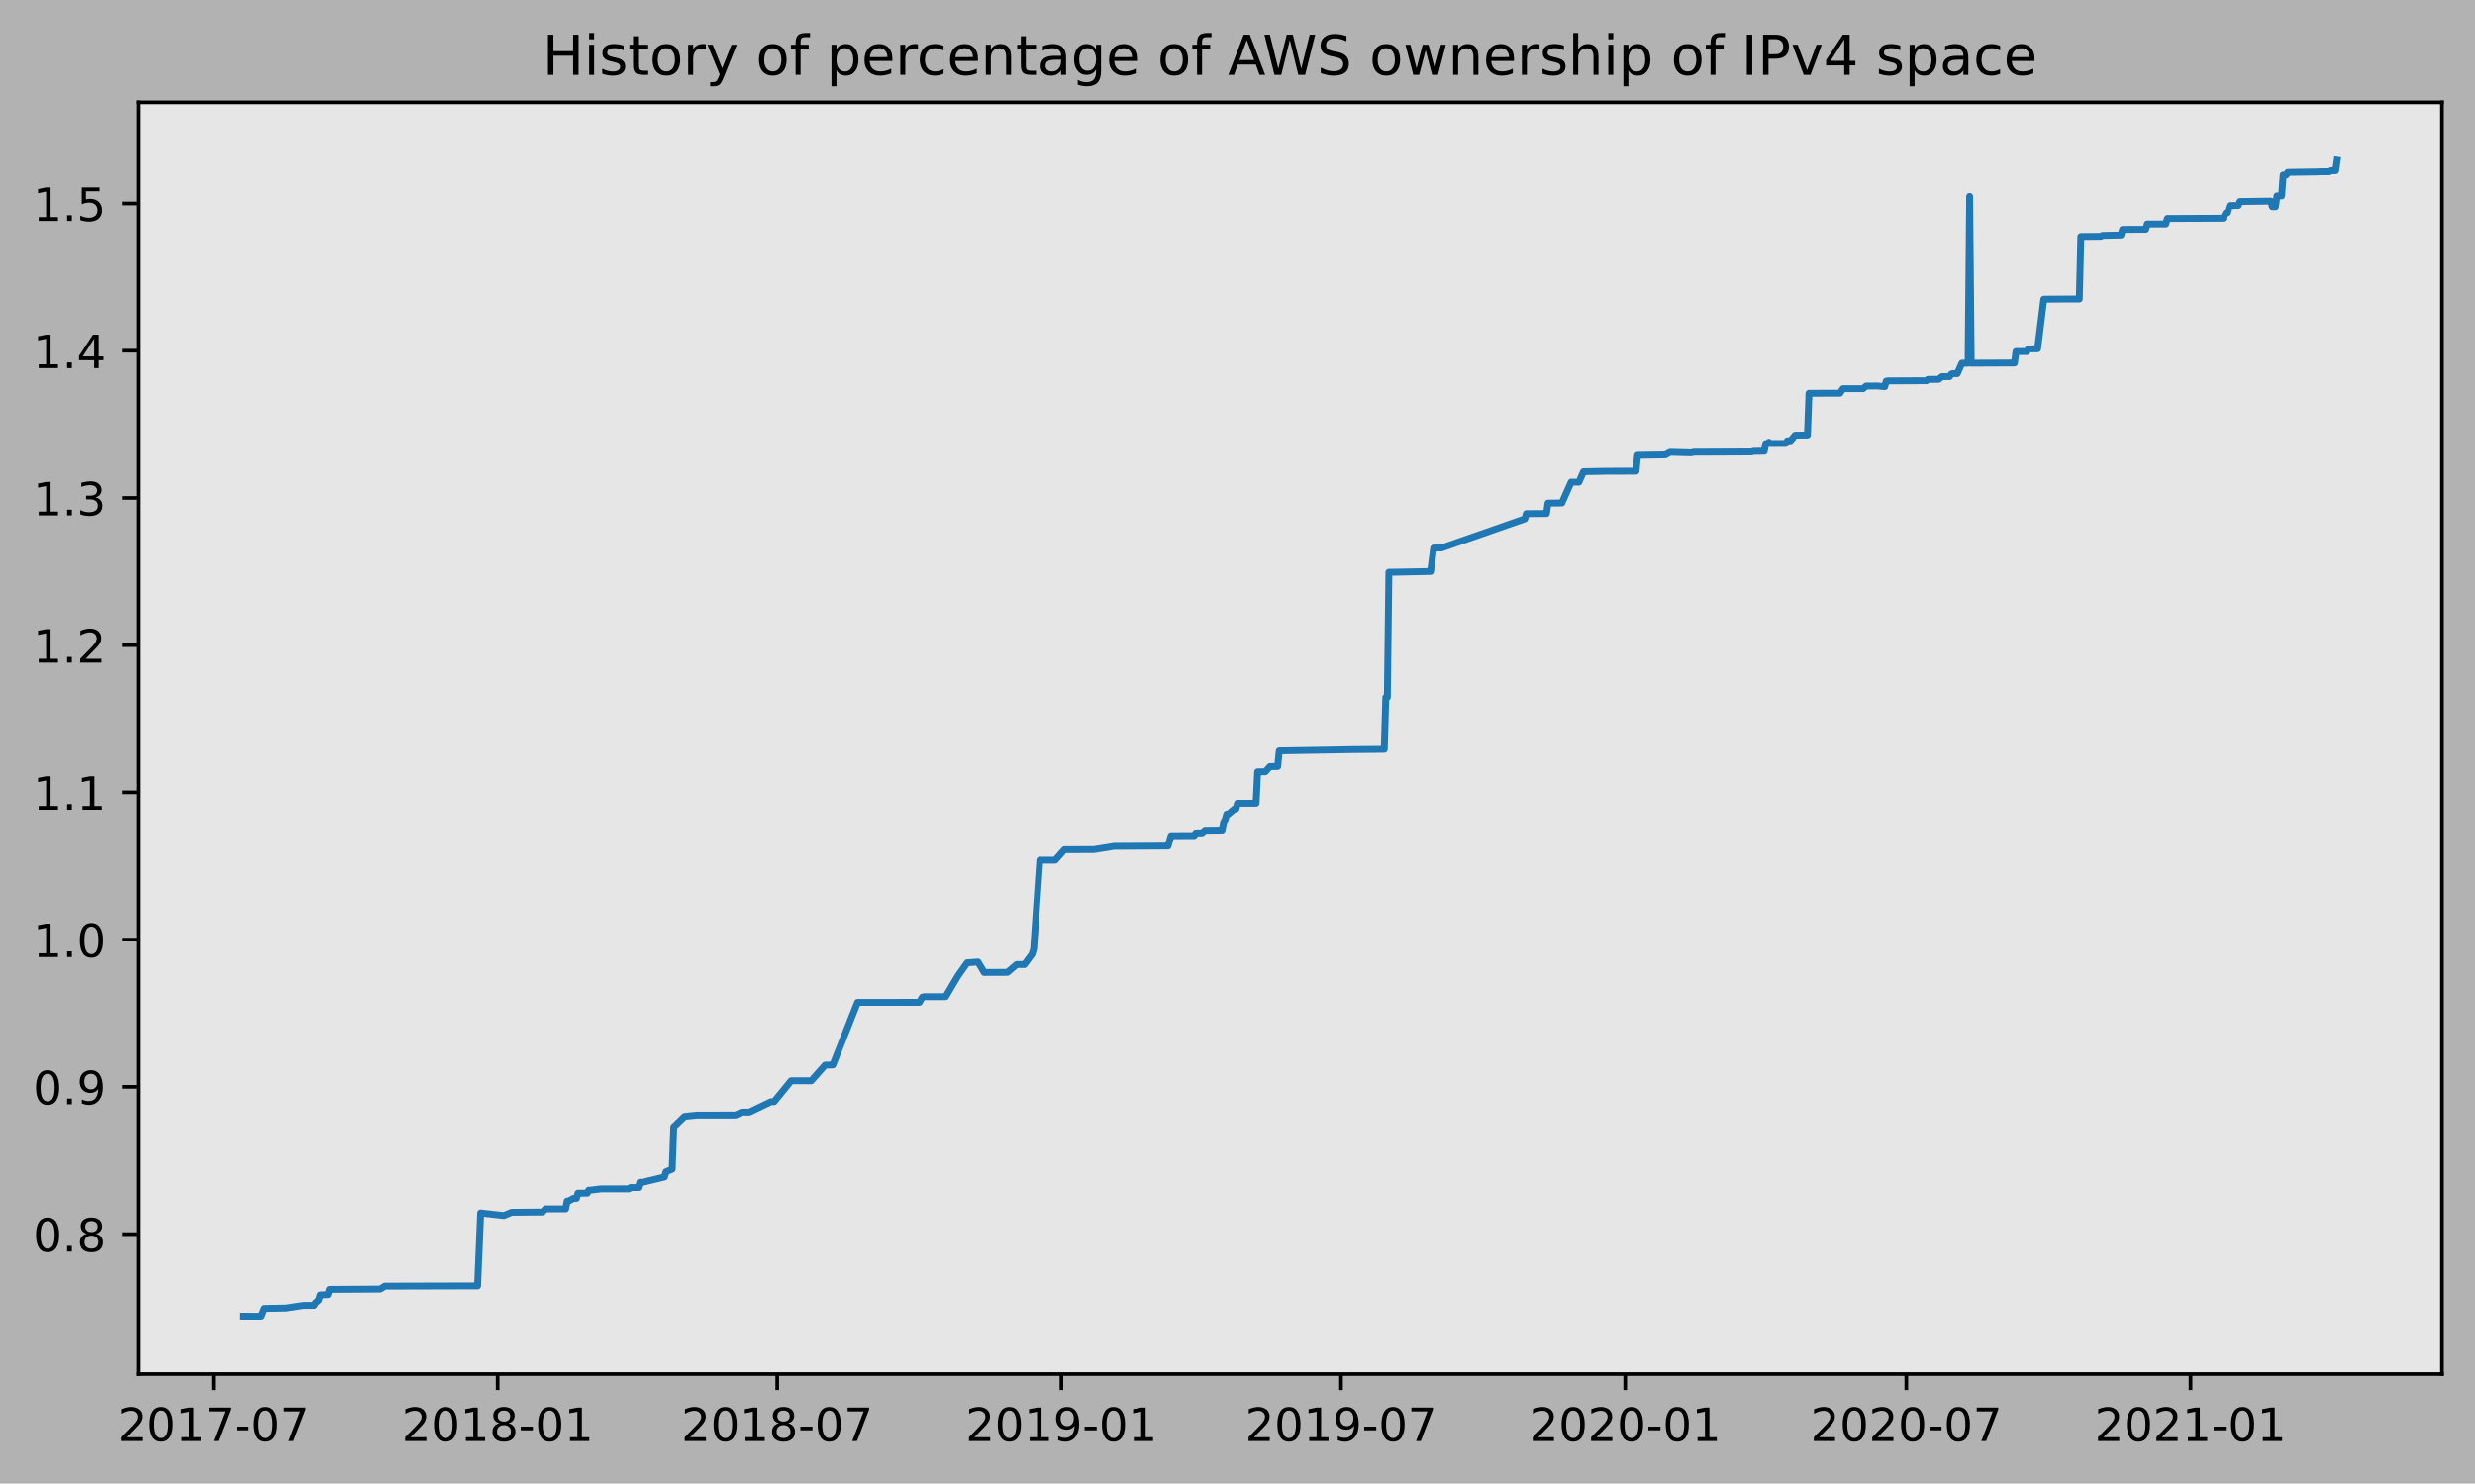
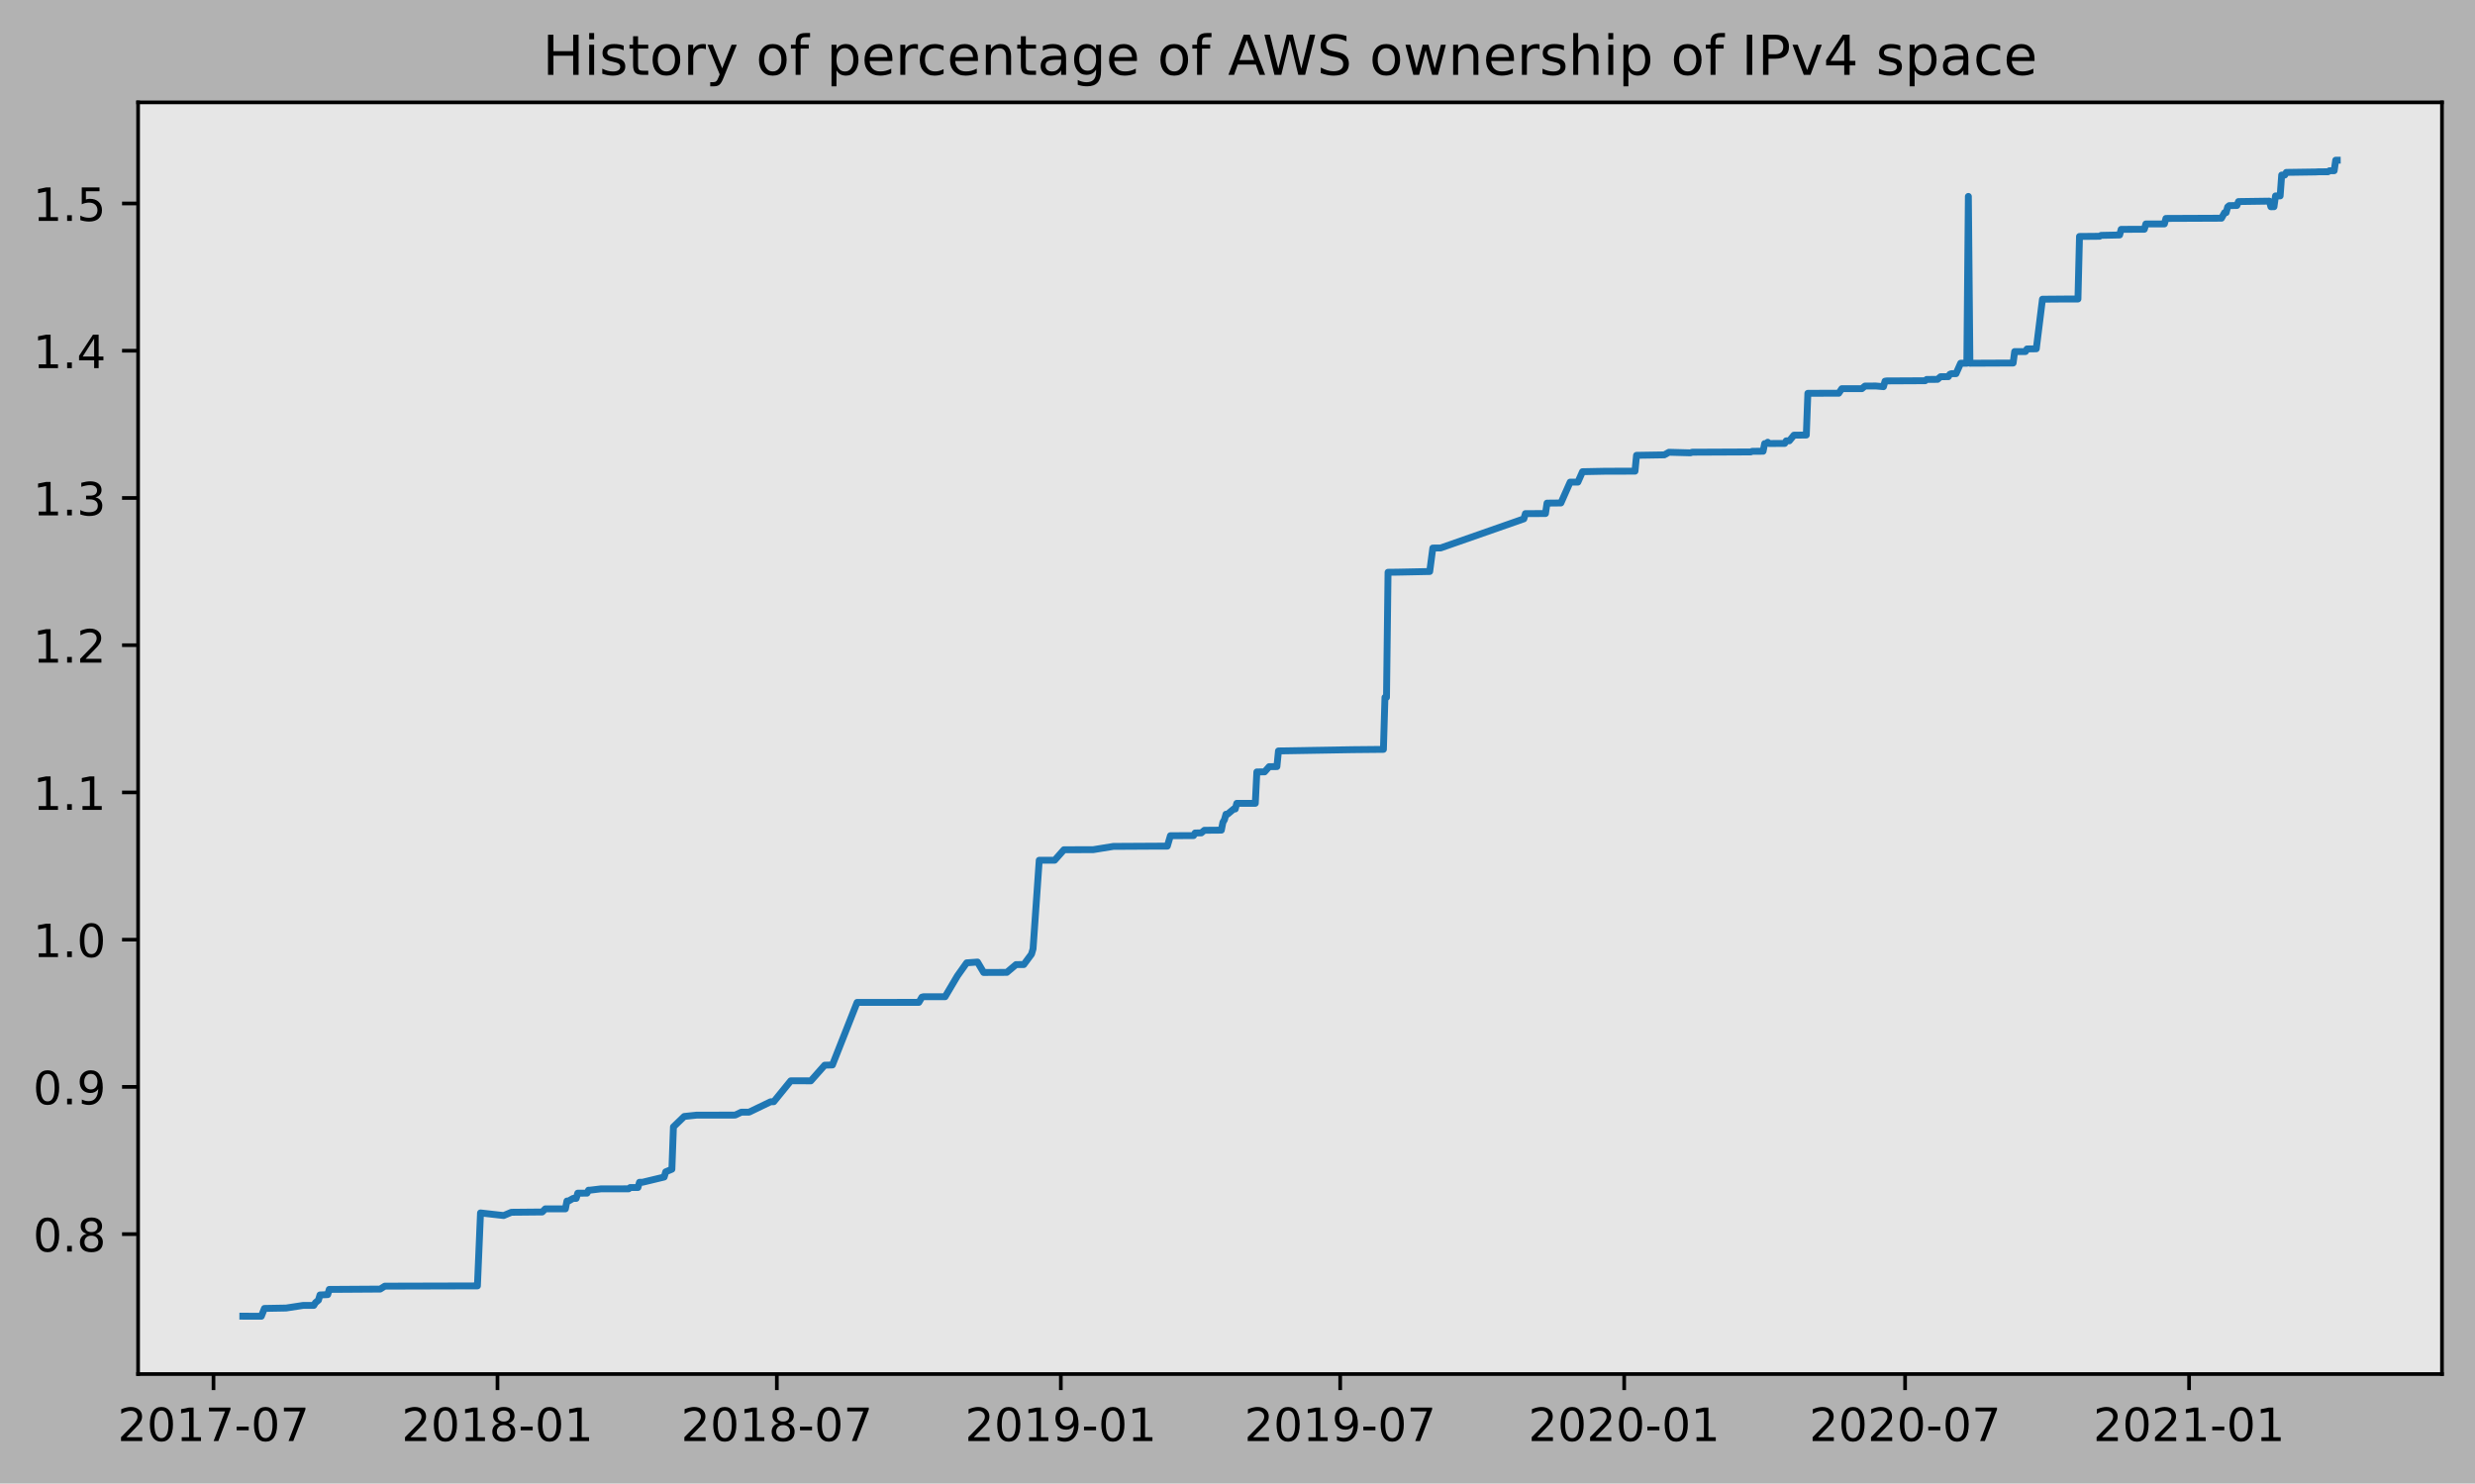
<svg xmlns="http://www.w3.org/2000/svg" xmlns:xlink="http://www.w3.org/1999/xlink" height="323.396pt" version="1.1" viewBox="0 0 539.503 323.396" width="539.503pt">
  <defs>
    <style type="text/css">
*{stroke-linecap:butt;stroke-linejoin:round;}
  </style>
  </defs>
  <g id="figure_1">
    <g id="patch_1">
      <path d="M 0 323.396  L 539.503 323.396  L 539.503 0  L 0 0  z " style="fill:#b2b2b2;" />
    </g>
    <g id="axes_1">
      <g id="patch_2">
        <path d="M 30.103 299.518  L 532.303 299.518  L 532.303 22.318  L 30.103 22.318  z " style="fill:#e6e6e6;" />
      </g>
      <g id="matplotlib.axis_1">
        <g id="xtick_1">
          <g id="line2d_1">
            <defs>
-               <path d="M 0 0  L 0 3.5  " id="md6de5a3c74" style="stroke:#000000;stroke-width:0.8;" />
-             </defs>
-             <g>
-               <use style="stroke:#000000;stroke-width:0.8;" x="46.533" xlink:href="#md6de5a3c74" y="299.518" />
+               <path d="M 0 0  L 0 3.5  " id="m63f22599bd" style="stroke:#000000;stroke-width:0.8;" />
+             </defs>
+             <g>
+               <use style="stroke:#000000;stroke-width:0.8;" x="46.538" xlink:href="#m63f22599bd" y="299.518" />
            </g>
          </g>
          <g id="text_1">
            <defs>
              <path d="M 19.188 8.297  L 53.609 8.297  L 53.609 0  L 7.328 0  L 7.328 8.297  Q 12.938 14.109 22.625 23.891  Q 32.328 33.688 34.812 36.531  Q 39.547 41.844 41.422 45.531  Q 43.312 49.219 43.312 52.781  Q 43.312 58.594 39.234 62.25  Q 35.156 65.922 28.609 65.922  Q 23.969 65.922 18.812 64.312  Q 13.672 62.703 7.812 59.422  L 7.812 69.391  Q 13.766 71.781 18.938 73  Q 24.125 74.219 28.422 74.219  Q 39.75 74.219 46.484 68.547  Q 53.219 62.891 53.219 53.422  Q 53.219 48.922 51.531 44.891  Q 49.859 40.875 45.406 35.406  Q 44.188 33.984 37.641 27.219  Q 31.109 20.453 19.188 8.297  z " id="DejaVuSans-50" />
              <path d="M 31.781 66.406  Q 24.172 66.406 20.328 58.906  Q 16.5 51.422 16.5 36.375  Q 16.5 21.391 20.328 13.891  Q 24.172 6.391 31.781 6.391  Q 39.453 6.391 43.281 13.891  Q 47.125 21.391 47.125 36.375  Q 47.125 51.422 43.281 58.906  Q 39.453 66.406 31.781 66.406  z M 31.781 74.219  Q 44.047 74.219 50.516 64.516  Q 56.984 54.828 56.984 36.375  Q 56.984 17.969 50.516 8.266  Q 44.047 -1.422 31.781 -1.422  Q 19.531 -1.422 13.062 8.266  Q 6.594 17.969 6.594 36.375  Q 6.594 54.828 13.062 64.516  Q 19.531 74.219 31.781 74.219  z " id="DejaVuSans-48" />
              <path d="M 12.406 8.297  L 28.516 8.297  L 28.516 63.922  L 10.984 60.406  L 10.984 69.391  L 28.422 72.906  L 38.281 72.906  L 38.281 8.297  L 54.391 8.297  L 54.391 0  L 12.406 0  z " id="DejaVuSans-49" />
              <path d="M 8.203 72.906  L 55.078 72.906  L 55.078 68.703  L 28.609 0  L 18.312 0  L 43.219 64.594  L 8.203 64.594  z " id="DejaVuSans-55" />
              <path d="M 4.891 31.391  L 31.203 31.391  L 31.203 23.391  L 4.891 23.391  z " id="DejaVuSans-45" />
            </defs>
-             <g transform="translate(25.64197 314.1166)scale(0.1 -0.1)">
+             <g transform="translate(25.64668 314.1166)scale(0.1 -0.1)">
              <use xlink:href="#DejaVuSans-50" />
              <use x="63.623" xlink:href="#DejaVuSans-48" />
              <use x="127.246" xlink:href="#DejaVuSans-49" />
              <use x="190.869" xlink:href="#DejaVuSans-55" />
              <use x="254.492" xlink:href="#DejaVuSans-45" />
              <use x="290.576" xlink:href="#DejaVuSans-48" />
              <use x="354.199" xlink:href="#DejaVuSans-55" />
            </g>
          </g>
        </g>
        <g id="xtick_2">
          <g id="line2d_2">
            <g>
-               <use style="stroke:#000000;stroke-width:0.8;" x="108.483" xlink:href="#md6de5a3c74" y="299.518" />
+               <use style="stroke:#000000;stroke-width:0.8;" x="108.443" xlink:href="#m63f22599bd" y="299.518" />
            </g>
          </g>
          <g id="text_2">
            <defs>
              <path d="M 31.781 34.625  Q 24.75 34.625 20.719 30.859  Q 16.703 27.094 16.703 20.516  Q 16.703 13.922 20.719 10.156  Q 24.75 6.391 31.781 6.391  Q 38.812 6.391 42.859 10.172  Q 46.922 13.969 46.922 20.516  Q 46.922 27.094 42.891 30.859  Q 38.875 34.625 31.781 34.625  z M 21.922 38.812  Q 15.578 40.375 12.031 44.719  Q 8.5 49.078 8.5 55.328  Q 8.5 64.062 14.719 69.141  Q 20.953 74.219 31.781 74.219  Q 42.672 74.219 48.875 69.141  Q 55.078 64.062 55.078 55.328  Q 55.078 49.078 51.531 44.719  Q 48 40.375 41.703 38.812  Q 48.828 37.156 52.797 32.312  Q 56.781 27.484 56.781 20.516  Q 56.781 9.906 50.312 4.234  Q 43.844 -1.422 31.781 -1.422  Q 19.734 -1.422 13.25 4.234  Q 6.781 9.906 6.781 20.516  Q 6.781 27.484 10.781 32.312  Q 14.797 37.156 21.922 38.812  z M 18.312 54.391  Q 18.312 48.734 21.844 45.562  Q 25.391 42.391 31.781 42.391  Q 38.141 42.391 41.719 45.562  Q 45.312 48.734 45.312 54.391  Q 45.312 60.062 41.719 63.234  Q 38.141 66.406 31.781 66.406  Q 25.391 66.406 21.844 63.234  Q 18.312 60.062 18.312 54.391  z " id="DejaVuSans-56" />
            </defs>
-             <g transform="translate(87.59209 314.1166)scale(0.1 -0.1)">
+             <g transform="translate(87.55115 314.1166)scale(0.1 -0.1)">
              <use xlink:href="#DejaVuSans-50" />
              <use x="63.623" xlink:href="#DejaVuSans-48" />
              <use x="127.246" xlink:href="#DejaVuSans-49" />
              <use x="190.869" xlink:href="#DejaVuSans-56" />
              <use x="254.492" xlink:href="#DejaVuSans-45" />
              <use x="290.576" xlink:href="#DejaVuSans-48" />
              <use x="354.199" xlink:href="#DejaVuSans-49" />
            </g>
          </g>
        </g>
        <g id="xtick_3">
          <g id="line2d_3">
            <g>
-               <use style="stroke:#000000;stroke-width:0.8;" x="169.424" xlink:href="#md6de5a3c74" y="299.518" />
+               <use style="stroke:#000000;stroke-width:0.8;" x="169.338" xlink:href="#m63f22599bd" y="299.518" />
            </g>
          </g>
          <g id="text_3">
-             <g transform="translate(148.5322 314.1166)scale(0.1 -0.1)">
+             <g transform="translate(148.4463 314.1166)scale(0.1 -0.1)">
              <use xlink:href="#DejaVuSans-50" />
              <use x="63.623" xlink:href="#DejaVuSans-48" />
              <use x="127.246" xlink:href="#DejaVuSans-49" />
              <use x="190.869" xlink:href="#DejaVuSans-56" />
              <use x="254.492" xlink:href="#DejaVuSans-45" />
              <use x="290.576" xlink:href="#DejaVuSans-48" />
              <use x="354.199" xlink:href="#DejaVuSans-55" />
            </g>
          </g>
        </g>
        <g id="xtick_4">
          <g id="line2d_4">
            <g>
-               <use style="stroke:#000000;stroke-width:0.8;" x="231.374" xlink:href="#md6de5a3c74" y="299.518" />
+               <use style="stroke:#000000;stroke-width:0.8;" x="231.242" xlink:href="#m63f22599bd" y="299.518" />
            </g>
          </g>
          <g id="text_4">
            <defs>
              <path d="M 10.984 1.516  L 10.984 10.5  Q 14.703 8.734 18.5 7.812  Q 22.312 6.891 25.984 6.891  Q 35.75 6.891 40.891 13.453  Q 46.047 20.016 46.781 33.406  Q 43.953 29.203 39.594 26.953  Q 35.25 24.703 29.984 24.703  Q 19.047 24.703 12.672 31.312  Q 6.297 37.938 6.297 49.422  Q 6.297 60.641 12.938 67.422  Q 19.578 74.219 30.609 74.219  Q 43.266 74.219 49.922 64.516  Q 56.594 54.828 56.594 36.375  Q 56.594 19.141 48.406 8.859  Q 40.234 -1.422 26.422 -1.422  Q 22.703 -1.422 18.891 -0.688  Q 15.094 0.047 10.984 1.516  z M 30.609 32.422  Q 37.25 32.422 41.125 36.953  Q 45.016 41.5 45.016 49.422  Q 45.016 57.281 41.125 61.844  Q 37.25 66.406 30.609 66.406  Q 23.969 66.406 20.094 61.844  Q 16.219 57.281 16.219 49.422  Q 16.219 41.5 20.094 36.953  Q 23.969 32.422 30.609 32.422  z " id="DejaVuSans-57" />
            </defs>
-             <g transform="translate(210.4823 314.1166)scale(0.1 -0.1)">
+             <g transform="translate(210.3508 314.1166)scale(0.1 -0.1)">
              <use xlink:href="#DejaVuSans-50" />
              <use x="63.623" xlink:href="#DejaVuSans-48" />
              <use x="127.246" xlink:href="#DejaVuSans-49" />
              <use x="190.869" xlink:href="#DejaVuSans-57" />
              <use x="254.492" xlink:href="#DejaVuSans-45" />
              <use x="290.576" xlink:href="#DejaVuSans-48" />
              <use x="354.199" xlink:href="#DejaVuSans-49" />
            </g>
          </g>
        </g>
        <g id="xtick_5">
          <g id="line2d_5">
            <g>
-               <use style="stroke:#000000;stroke-width:0.8;" x="292.314" xlink:href="#md6de5a3c74" y="299.518" />
+               <use style="stroke:#000000;stroke-width:0.8;" x="292.137" xlink:href="#m63f22599bd" y="299.518" />
            </g>
          </g>
          <g id="text_5">
-             <g transform="translate(271.4223 314.1166)scale(0.1 -0.1)">
+             <g transform="translate(271.2459 314.1166)scale(0.1 -0.1)">
              <use xlink:href="#DejaVuSans-50" />
              <use x="63.623" xlink:href="#DejaVuSans-48" />
              <use x="127.246" xlink:href="#DejaVuSans-49" />
              <use x="190.869" xlink:href="#DejaVuSans-57" />
              <use x="254.492" xlink:href="#DejaVuSans-45" />
              <use x="290.576" xlink:href="#DejaVuSans-48" />
              <use x="354.199" xlink:href="#DejaVuSans-55" />
            </g>
          </g>
        </g>
        <g id="xtick_6">
          <g id="line2d_6">
            <g>
-               <use style="stroke:#000000;stroke-width:0.8;" x="354.264" xlink:href="#md6de5a3c74" y="299.518" />
+               <use style="stroke:#000000;stroke-width:0.8;" x="354.042" xlink:href="#m63f22599bd" y="299.518" />
            </g>
          </g>
          <g id="text_6">
-             <g transform="translate(333.3725 314.1166)scale(0.1 -0.1)">
+             <g transform="translate(333.1504 314.1166)scale(0.1 -0.1)">
              <use xlink:href="#DejaVuSans-50" />
              <use x="63.623" xlink:href="#DejaVuSans-48" />
              <use x="127.246" xlink:href="#DejaVuSans-50" />
              <use x="190.869" xlink:href="#DejaVuSans-48" />
              <use x="254.492" xlink:href="#DejaVuSans-45" />
              <use x="290.576" xlink:href="#DejaVuSans-48" />
              <use x="354.199" xlink:href="#DejaVuSans-49" />
            </g>
          </g>
        </g>
        <g id="xtick_7">
          <g id="line2d_7">
            <g>
-               <use style="stroke:#000000;stroke-width:0.8;" x="415.541" xlink:href="#md6de5a3c74" y="299.518" />
+               <use style="stroke:#000000;stroke-width:0.8;" x="415.273" xlink:href="#m63f22599bd" y="299.518" />
            </g>
          </g>
          <g id="text_7">
-             <g transform="translate(394.6492 314.1166)scale(0.1 -0.1)">
+             <g transform="translate(394.382 314.1166)scale(0.1 -0.1)">
              <use xlink:href="#DejaVuSans-50" />
              <use x="63.623" xlink:href="#DejaVuSans-48" />
              <use x="127.246" xlink:href="#DejaVuSans-50" />
              <use x="190.869" xlink:href="#DejaVuSans-48" />
              <use x="254.492" xlink:href="#DejaVuSans-45" />
              <use x="290.576" xlink:href="#DejaVuSans-48" />
              <use x="354.199" xlink:href="#DejaVuSans-55" />
            </g>
          </g>
        </g>
        <g id="xtick_8">
          <g id="line2d_8">
            <g>
-               <use style="stroke:#000000;stroke-width:0.8;" x="477.491" xlink:href="#md6de5a3c74" y="299.518" />
+               <use style="stroke:#000000;stroke-width:0.8;" x="477.178" xlink:href="#m63f22599bd" y="299.518" />
            </g>
          </g>
          <g id="text_8">
-             <g transform="translate(456.5993 314.1166)scale(0.1 -0.1)">
+             <g transform="translate(456.2865 314.1166)scale(0.1 -0.1)">
              <use xlink:href="#DejaVuSans-50" />
              <use x="63.623" xlink:href="#DejaVuSans-48" />
              <use x="127.246" xlink:href="#DejaVuSans-50" />
              <use x="190.869" xlink:href="#DejaVuSans-49" />
              <use x="254.492" xlink:href="#DejaVuSans-45" />
              <use x="290.576" xlink:href="#DejaVuSans-48" />
              <use x="354.199" xlink:href="#DejaVuSans-49" />
            </g>
          </g>
        </g>
      </g>
      <g id="matplotlib.axis_2">
        <g id="ytick_1">
          <g id="line2d_9">
            <defs>
-               <path d="M 0 0  L -3.5 0  " id="m7ee745542a" style="stroke:#000000;stroke-width:0.8;" />
-             </defs>
-             <g>
-               <use style="stroke:#000000;stroke-width:0.8;" x="30.103" xlink:href="#m7ee745542a" y="269.018" />
+               <path d="M 0 0  L -3.5 0  " id="m32365eeff6" style="stroke:#000000;stroke-width:0.8;" />
+             </defs>
+             <g>
+               <use style="stroke:#000000;stroke-width:0.8;" x="30.103" xlink:href="#m32365eeff6" y="269.018" />
            </g>
          </g>
          <g id="text_9">
            <defs>
              <path d="M 10.688 12.406  L 21 12.406  L 21 0  L 10.688 0  z " id="DejaVuSans-46" />
            </defs>
-             <g transform="translate(7.2 272.817)scale(0.1 -0.1)">
+             <g transform="translate(7.2 272.8172)scale(0.1 -0.1)">
              <use xlink:href="#DejaVuSans-48" />
              <use x="63.623" xlink:href="#DejaVuSans-46" />
              <use x="95.41" xlink:href="#DejaVuSans-56" />
            </g>
          </g>
        </g>
        <g id="ytick_2">
          <g id="line2d_10">
            <g>
-               <use style="stroke:#000000;stroke-width:0.8;" x="30.103" xlink:href="#m7ee745542a" y="236.923" />
+               <use style="stroke:#000000;stroke-width:0.8;" x="30.103" xlink:href="#m32365eeff6" y="236.923" />
            </g>
          </g>
          <g id="text_10">
-             <g transform="translate(7.2 240.7221)scale(0.1 -0.1)">
+             <g transform="translate(7.2 240.7225)scale(0.1 -0.1)">
              <use xlink:href="#DejaVuSans-48" />
              <use x="63.623" xlink:href="#DejaVuSans-46" />
              <use x="95.41" xlink:href="#DejaVuSans-57" />
            </g>
          </g>
        </g>
        <g id="ytick_3">
          <g id="line2d_11">
            <g>
-               <use style="stroke:#000000;stroke-width:0.8;" x="30.103" xlink:href="#m7ee745542a" y="204.828" />
+               <use style="stroke:#000000;stroke-width:0.8;" x="30.103" xlink:href="#m32365eeff6" y="204.829" />
            </g>
          </g>
          <g id="text_11">
-             <g transform="translate(7.2 208.6273)scale(0.1 -0.1)">
+             <g transform="translate(7.2 208.6279)scale(0.1 -0.1)">
              <use xlink:href="#DejaVuSans-49" />
              <use x="63.623" xlink:href="#DejaVuSans-46" />
              <use x="95.41" xlink:href="#DejaVuSans-48" />
            </g>
          </g>
        </g>
        <g id="ytick_4">
          <g id="line2d_12">
            <g>
-               <use style="stroke:#000000;stroke-width:0.8;" x="30.103" xlink:href="#m7ee745542a" y="172.733" />
+               <use style="stroke:#000000;stroke-width:0.8;" x="30.103" xlink:href="#m32365eeff6" y="172.734" />
            </g>
          </g>
          <g id="text_12">
-             <g transform="translate(7.2 176.5324)scale(0.1 -0.1)">
+             <g transform="translate(7.2 176.5333)scale(0.1 -0.1)">
              <use xlink:href="#DejaVuSans-49" />
              <use x="63.623" xlink:href="#DejaVuSans-46" />
              <use x="95.41" xlink:href="#DejaVuSans-49" />
            </g>
          </g>
        </g>
        <g id="ytick_5">
          <g id="line2d_13">
            <g>
-               <use style="stroke:#000000;stroke-width:0.8;" x="30.103" xlink:href="#m7ee745542a" y="140.638" />
+               <use style="stroke:#000000;stroke-width:0.8;" x="30.103" xlink:href="#m32365eeff6" y="140.639" />
            </g>
          </g>
          <g id="text_13">
-             <g transform="translate(7.2 144.4375)scale(0.1 -0.1)">
+             <g transform="translate(7.2 144.4387)scale(0.1 -0.1)">
              <use xlink:href="#DejaVuSans-49" />
              <use x="63.623" xlink:href="#DejaVuSans-46" />
              <use x="95.41" xlink:href="#DejaVuSans-50" />
            </g>
          </g>
        </g>
        <g id="ytick_6">
          <g id="line2d_14">
            <g>
-               <use style="stroke:#000000;stroke-width:0.8;" x="30.103" xlink:href="#m7ee745542a" y="108.543" />
+               <use style="stroke:#000000;stroke-width:0.8;" x="30.103" xlink:href="#m32365eeff6" y="108.545" />
            </g>
          </g>
          <g id="text_14">
            <defs>
              <path d="M 40.578 39.312  Q 47.656 37.797 51.625 33  Q 55.609 28.219 55.609 21.188  Q 55.609 10.406 48.188 4.484  Q 40.766 -1.422 27.094 -1.422  Q 22.516 -1.422 17.656 -0.516  Q 12.797 0.391 7.625 2.203  L 7.625 11.719  Q 11.719 9.328 16.594 8.109  Q 21.484 6.891 26.812 6.891  Q 36.078 6.891 40.938 10.547  Q 45.797 14.203 45.797 21.188  Q 45.797 27.641 41.281 31.266  Q 36.766 34.906 28.719 34.906  L 20.219 34.906  L 20.219 43.016  L 29.109 43.016  Q 36.375 43.016 40.234 45.922  Q 44.094 48.828 44.094 54.297  Q 44.094 59.906 40.109 62.906  Q 36.141 65.922 28.719 65.922  Q 24.656 65.922 20.016 65.031  Q 15.375 64.156 9.812 62.312  L 9.812 71.094  Q 15.438 72.656 20.344 73.438  Q 25.25 74.219 29.594 74.219  Q 40.828 74.219 47.359 69.109  Q 53.906 64.016 53.906 55.328  Q 53.906 49.266 50.438 45.094  Q 46.969 40.922 40.578 39.312  z " id="DejaVuSans-51" />
            </defs>
-             <g transform="translate(7.2 112.3427)scale(0.1 -0.1)">
+             <g transform="translate(7.2 112.3441)scale(0.1 -0.1)">
              <use xlink:href="#DejaVuSans-49" />
              <use x="63.623" xlink:href="#DejaVuSans-46" />
              <use x="95.41" xlink:href="#DejaVuSans-51" />
            </g>
          </g>
        </g>
        <g id="ytick_7">
          <g id="line2d_15">
            <g>
-               <use style="stroke:#000000;stroke-width:0.8;" x="30.103" xlink:href="#m7ee745542a" y="76.449" />
+               <use style="stroke:#000000;stroke-width:0.8;" x="30.103" xlink:href="#m32365eeff6" y="76.45" />
            </g>
          </g>
          <g id="text_15">
            <defs>
              <path d="M 37.797 64.312  L 12.891 25.391  L 37.797 25.391  z M 35.203 72.906  L 47.609 72.906  L 47.609 25.391  L 58.016 25.391  L 58.016 17.188  L 47.609 17.188  L 47.609 0  L 37.797 0  L 37.797 17.188  L 4.891 17.188  L 4.891 26.703  z " id="DejaVuSans-52" />
            </defs>
-             <g transform="translate(7.2 80.24779)scale(0.1 -0.1)">
+             <g transform="translate(7.2 80.2495)scale(0.1 -0.1)">
              <use xlink:href="#DejaVuSans-49" />
              <use x="63.623" xlink:href="#DejaVuSans-46" />
              <use x="95.41" xlink:href="#DejaVuSans-52" />
            </g>
          </g>
        </g>
        <g id="ytick_8">
          <g id="line2d_16">
            <g>
-               <use style="stroke:#000000;stroke-width:0.8;" x="30.103" xlink:href="#m7ee745542a" y="44.354" />
+               <use style="stroke:#000000;stroke-width:0.8;" x="30.103" xlink:href="#m32365eeff6" y="44.356" />
            </g>
          </g>
          <g id="text_16">
            <defs>
              <path d="M 10.797 72.906  L 49.516 72.906  L 49.516 64.594  L 19.828 64.594  L 19.828 46.734  Q 21.969 47.469 24.109 47.828  Q 26.266 48.188 28.422 48.188  Q 40.625 48.188 47.75 41.5  Q 54.891 34.812 54.891 23.391  Q 54.891 11.625 47.562 5.094  Q 40.234 -1.422 26.906 -1.422  Q 22.312 -1.422 17.547 -0.641  Q 12.797 0.141 7.719 1.703  L 7.719 11.625  Q 12.109 9.234 16.797 8.062  Q 21.484 6.891 26.703 6.891  Q 35.156 6.891 40.078 11.328  Q 45.016 15.766 45.016 23.391  Q 45.016 31 40.078 35.438  Q 35.156 39.891 26.703 39.891  Q 22.75 39.891 18.812 39.016  Q 14.891 38.141 10.797 36.281  z " id="DejaVuSans-53" />
            </defs>
-             <g transform="translate(7.2 48.15292)scale(0.1 -0.1)">
+             <g transform="translate(7.2 48.15489)scale(0.1 -0.1)">
              <use xlink:href="#DejaVuSans-49" />
              <use x="63.623" xlink:href="#DejaVuSans-46" />
              <use x="95.41" xlink:href="#DejaVuSans-53" />
            </g>
          </g>
        </g>
      </g>
      <g id="line2d_17">
-         <path clip-path="url(#p947df8b48e)" d="M 52.93 286.906  L 56.971 286.918  L 57.644 285.214  L 62.358 285.129  L 66.061 284.561  L 68.418 284.549  L 68.755 283.981  L 69.428 283.413  L 69.765 282.277  L 71.448 282.206  L 71.785 281.069  L 82.895 280.996  L 83.905 280.357  L 104.107 280.304  L 104.78 264.396  L 109.83 264.964  L 111.514 264.254  L 118.247 264.19  L 118.921 263.506  L 123.298 263.508  L 123.634 261.804  L 123.971 261.799  L 124.981 261.229  L 125.654 261.227  L 125.991 260.09  L 128.011 260.088  L 128.348 259.437  L 128.685 259.434  L 131.041 259.15  L 137.102 259.141  L 137.438 258.857  L 139.122 258.855  L 139.459 257.719  L 140.132 257.71  L 144.846 256.573  L 145.182 255.437  L 146.529 254.869  L 146.866 245.637  L 149.222 243.364  L 151.916 243.08  L 160.333 243.069  L 161.68 242.43  L 163.363 242.43  L 168.077 240.157  L 168.75 240.151  L 172.454 235.603  L 174.474 235.592  L 176.831 235.61  L 179.861 232.192  L 181.544 232.145  L 186.931 218.506  L 200.399 218.498  L 201.072 217.361  L 201.409 217.273  L 206.122 217.266  L 208.816 212.721  L 210.836 209.88  L 213.193 209.709  L 214.539 211.982  L 219.59 211.962  L 221.61 210.257  L 223.293 210.255  L 224.977 207.983  L 225.313 206.838  L 226.66 187.521  L 230.027 187.512  L 232.047 185.231  L 238.444 185.211  L 242.821 184.501  L 252.922 184.443  L 254.605 184.443  L 255.278 182.169  L 260.329 182.143  L 260.665 181.575  L 262.012 181.555  L 262.685 180.987  L 266.389 180.956  L 266.726 179.251  L 267.062 178.683  L 267.399 177.485  L 267.736 177.483  L 269.082 176.346  L 269.419 176.346  L 269.756 175.115  L 273.796 175.109  L 274.133 168.265  L 275.816 168.253  L 276.826 167.114  L 278.51 167.105  L 278.846 163.692  L 295.007 163.415  L 301.741 163.35  L 302.078 152.014  L 302.414 152.013  L 302.751 124.743  L 304.771 124.72  L 311.841 124.576  L 312.515 119.463  L 314.198 119.452  L 332.379 113.096  L 332.716 111.959  L 337.093 111.942  L 337.43 109.669  L 340.46 109.638  L 342.48 105.093  L 344.163 105.091  L 345.173 102.818  L 350.224 102.719  L 356.621 102.708  L 356.957 99.248  L 363.018 99.15  L 364.028 98.584  L 368.741 98.711  L 369.078 98.571  L 381.872 98.516  L 382.209 98.373  L 384.566 98.365  L 384.902 96.696  L 385.239 96.696  L 385.576 96.398  L 385.912 96.678  L 389.279 96.655  L 389.616 96.089  L 390.289 96.087  L 391.299 94.859  L 393.993 94.83  L 394.329 85.735  L 398.706 85.715  L 401.063 85.72  L 401.737 84.726  L 406.113 84.721  L 406.787 84.153  L 409.144 84.137  L 410.827 84.287  L 411.164 83.089  L 411.5 83.033  L 419.918 82.991  L 420.254 82.707  L 422.611 82.696  L 423.284 82.113  L 424.968 82.106  L 425.304 81.591  L 425.641 81.449  L 426.651 81.449  L 427.661 79.177  L 429.008 79.176  L 429.345 42.814  L 429.681 79.174  L 439.109 79.131  L 439.445 76.632  L 441.802 76.632  L 442.139 76.061  L 444.159 76.03  L 445.506 65.218  L 450.556 65.177  L 453.249 65.177  L 453.586 51.542  L 457.963 51.503  L 458.3 51.305  L 462.34 51.218  L 462.677 49.993  L 467.727 49.971  L 468.064 48.815  L 472.104 48.808  L 472.44 47.614  L 484.561 47.562  L 485.235 46.346  L 485.571 46.346  L 485.908 45.11  L 486.245 44.821  L 487.928 44.788  L 488.265 43.936  L 494.998 43.84  L 495.335 45.064  L 496.008 45.06  L 496.345 42.703  L 497.355 42.703  L 497.692 38.158  L 498.365 38.154  L 498.702 37.578  L 505.099 37.484  L 505.772 37.445  L 507.792 37.439  L 508.129 37.212  L 509.139 37.211  L 509.476 34.918  L 509.476 34.918  " style="fill:none;stroke:#1f77b4;stroke-linecap:square;stroke-width:1.5;" />
+         <path clip-path="url(#p30ef5b697e)" d="M 52.93 286.906  L 56.968 286.918  L 57.641 285.214  L 62.351 285.129  L 66.051 284.561  L 68.407 284.549  L 68.743 283.981  L 69.416 283.413  L 69.752 282.277  L 71.434 282.206  L 71.771 281.069  L 82.873 280.996  L 83.883 280.357  L 104.069 280.304  L 104.742 264.396  L 109.788 264.965  L 111.47 264.254  L 118.199 264.19  L 118.872 263.506  L 123.246 263.508  L 123.582 261.804  L 123.919 261.799  L 124.928 261.229  L 125.601 261.227  L 125.937 260.09  L 127.956 260.088  L 128.292 259.438  L 128.629 259.434  L 130.984 259.15  L 137.04 259.142  L 137.376 258.858  L 139.058 258.855  L 139.395 257.719  L 140.068 257.71  L 144.778 256.573  L 145.114 255.437  L 146.46 254.869  L 146.796 245.637  L 149.151 243.365  L 151.843 243.08  L 160.254 243.069  L 161.6 242.43  L 163.282 242.43  L 167.992 240.158  L 168.665 240.151  L 172.366 235.604  L 174.384 235.593  L 176.739 235.61  L 179.767 232.192  L 181.449 232.146  L 186.832 218.506  L 200.29 218.498  L 200.963 217.362  L 201.299 217.273  L 206.009 217.267  L 208.701 212.722  L 210.72 209.881  L 213.075 209.71  L 214.42 211.983  L 219.467 211.962  L 221.485 210.258  L 223.168 210.256  L 224.85 207.983  L 225.186 206.838  L 226.532 187.522  L 229.896 187.513  L 231.915 185.232  L 238.307 185.212  L 242.681 184.501  L 252.774 184.444  L 254.456 184.444  L 255.129 182.17  L 260.176 182.144  L 260.512 181.576  L 261.858 181.556  L 262.531 180.988  L 266.232 180.957  L 266.568 179.252  L 266.905 178.684  L 267.241 177.486  L 267.577 177.484  L 268.923 176.347  L 269.26 176.347  L 269.596 175.116  L 273.633 175.11  L 273.97 168.266  L 275.652 168.254  L 276.661 167.115  L 278.343 167.106  L 278.68 163.693  L 294.829 163.416  L 301.558 163.351  L 301.894 152.015  L 302.23 152.014  L 302.567 124.744  L 304.586 124.721  L 311.651 124.577  L 312.324 119.464  L 314.006 119.453  L 332.173 113.097  L 332.51 111.961  L 336.884 111.943  L 337.22 109.671  L 340.248 109.639  L 342.267 105.094  L 343.949 105.092  L 344.958 102.82  L 350.005 102.72  L 356.397 102.709  L 356.733 99.25  L 362.789 99.152  L 363.798 98.586  L 368.509 98.712  L 368.845 98.573  L 381.63 98.517  L 381.966 98.375  L 384.321 98.366  L 384.658 96.697  L 384.994 96.697  L 385.33 96.4  L 385.667 96.679  L 389.031 96.657  L 389.368 96.091  L 390.041 96.089  L 391.05 94.86  L 393.741 94.831  L 394.078 85.737  L 398.452 85.717  L 400.807 85.721  L 401.479 84.727  L 405.853 84.723  L 406.526 84.155  L 408.881 84.139  L 410.563 84.289  L 410.9 83.09  L 411.236 83.035  L 419.647 82.992  L 419.984 82.708  L 422.339 82.698  L 423.011 82.114  L 424.694 82.108  L 425.03 81.593  L 425.367 81.451  L 426.376 81.451  L 427.385 79.178  L 428.731 79.178  L 429.067 42.816  L 429.404 79.176  L 438.824 79.133  L 439.16 76.634  L 441.516 76.633  L 441.852 76.063  L 443.871 76.032  L 445.216 65.22  L 450.263 65.179  L 452.954 65.179  L 453.291 51.544  L 457.665 51.505  L 458.001 51.307  L 462.038 51.22  L 462.375 49.995  L 467.421 49.973  L 467.758 48.817  L 471.795 48.81  L 472.131 47.616  L 484.243 47.564  L 484.916 46.348  L 485.252 46.348  L 485.589 45.112  L 485.925 44.823  L 487.607 44.79  L 487.944 43.938  L 494.673 43.842  L 495.009 45.066  L 495.682 45.062  L 496.018 42.705  L 497.028 42.705  L 497.364 38.16  L 498.037 38.156  L 498.373 37.58  L 504.766 37.486  L 505.439 37.447  L 507.457 37.441  L 507.794 37.214  L 508.803 37.213  L 509.139 34.92  L 509.476 34.918  L 509.476 34.918  " style="fill:none;stroke:#1f77b4;stroke-linecap:square;stroke-width:1.5;" />
      </g>
      <g id="patch_3">
        <path d="M 30.103 299.518  L 30.103 22.318  " style="fill:none;stroke:#000000;stroke-linecap:square;stroke-linejoin:miter;stroke-width:0.8;" />
      </g>
      <g id="patch_4">
        <path d="M 532.303 299.518  L 532.303 22.318  " style="fill:none;stroke:#000000;stroke-linecap:square;stroke-linejoin:miter;stroke-width:0.8;" />
      </g>
      <g id="patch_5">
        <path d="M 30.103 299.518  L 532.303 299.518  " style="fill:none;stroke:#000000;stroke-linecap:square;stroke-linejoin:miter;stroke-width:0.8;" />
      </g>
      <g id="patch_6">
        <path d="M 30.103 22.318  L 532.303 22.318  " style="fill:none;stroke:#000000;stroke-linecap:square;stroke-linejoin:miter;stroke-width:0.8;" />
      </g>
      <g id="text_17">
        <defs>
          <path d="M 9.812 72.906  L 19.672 72.906  L 19.672 43.016  L 55.516 43.016  L 55.516 72.906  L 65.375 72.906  L 65.375 0  L 55.516 0  L 55.516 34.719  L 19.672 34.719  L 19.672 0  L 9.812 0  z " id="DejaVuSans-72" />
          <path d="M 9.422 54.688  L 18.406 54.688  L 18.406 0  L 9.422 0  z M 9.422 75.984  L 18.406 75.984  L 18.406 64.594  L 9.422 64.594  z " id="DejaVuSans-105" />
          <path d="M 44.281 53.078  L 44.281 44.578  Q 40.484 46.531 36.375 47.5  Q 32.281 48.484 27.875 48.484  Q 21.188 48.484 17.844 46.438  Q 14.5 44.391 14.5 40.281  Q 14.5 37.156 16.891 35.375  Q 19.281 33.594 26.516 31.984  L 29.594 31.297  Q 39.156 29.25 43.188 25.516  Q 47.219 21.781 47.219 15.094  Q 47.219 7.469 41.188 3.016  Q 35.156 -1.422 24.609 -1.422  Q 20.219 -1.422 15.453 -0.562  Q 10.688 0.297 5.422 2  L 5.422 11.281  Q 10.406 8.688 15.234 7.391  Q 20.062 6.109 24.812 6.109  Q 31.156 6.109 34.562 8.281  Q 37.984 10.453 37.984 14.406  Q 37.984 18.062 35.516 20.016  Q 33.062 21.969 24.703 23.781  L 21.578 24.516  Q 13.234 26.266 9.516 29.906  Q 5.812 33.547 5.812 39.891  Q 5.812 47.609 11.281 51.797  Q 16.75 56 26.812 56  Q 31.781 56 36.172 55.266  Q 40.578 54.547 44.281 53.078  z " id="DejaVuSans-115" />
          <path d="M 18.312 70.219  L 18.312 54.688  L 36.812 54.688  L 36.812 47.703  L 18.312 47.703  L 18.312 18.016  Q 18.312 11.328 20.141 9.422  Q 21.969 7.516 27.594 7.516  L 36.812 7.516  L 36.812 0  L 27.594 0  Q 17.188 0 13.234 3.875  Q 9.281 7.766 9.281 18.016  L 9.281 47.703  L 2.688 47.703  L 2.688 54.688  L 9.281 54.688  L 9.281 70.219  z " id="DejaVuSans-116" />
          <path d="M 30.609 48.391  Q 23.391 48.391 19.188 42.75  Q 14.984 37.109 14.984 27.297  Q 14.984 17.484 19.156 11.844  Q 23.344 6.203 30.609 6.203  Q 37.797 6.203 41.984 11.859  Q 46.188 17.531 46.188 27.297  Q 46.188 37.016 41.984 42.703  Q 37.797 48.391 30.609 48.391  z M 30.609 56  Q 42.328 56 49.016 48.375  Q 55.719 40.766 55.719 27.297  Q 55.719 13.875 49.016 6.219  Q 42.328 -1.422 30.609 -1.422  Q 18.844 -1.422 12.172 6.219  Q 5.516 13.875 5.516 27.297  Q 5.516 40.766 12.172 48.375  Q 18.844 56 30.609 56  z " id="DejaVuSans-111" />
          <path d="M 41.109 46.297  Q 39.594 47.172 37.812 47.578  Q 36.031 48 33.891 48  Q 26.266 48 22.188 43.047  Q 18.109 38.094 18.109 28.812  L 18.109 0  L 9.078 0  L 9.078 54.688  L 18.109 54.688  L 18.109 46.188  Q 20.953 51.172 25.484 53.578  Q 30.031 56 36.531 56  Q 37.453 56 38.578 55.875  Q 39.703 55.766 41.062 55.516  z " id="DejaVuSans-114" />
          <path d="M 32.172 -5.078  Q 28.375 -14.844 24.75 -17.812  Q 21.141 -20.797 15.094 -20.797  L 7.906 -20.797  L 7.906 -13.281  L 13.188 -13.281  Q 16.891 -13.281 18.938 -11.516  Q 21 -9.766 23.484 -3.219  L 25.094 0.875  L 2.984 54.688  L 12.5 54.688  L 29.594 11.922  L 46.688 54.688  L 56.203 54.688  z " id="DejaVuSans-121" />
          <path id="DejaVuSans-32" />
          <path d="M 37.109 75.984  L 37.109 68.5  L 28.516 68.5  Q 23.688 68.5 21.797 66.547  Q 19.922 64.594 19.922 59.516  L 19.922 54.688  L 34.719 54.688  L 34.719 47.703  L 19.922 47.703  L 19.922 0  L 10.891 0  L 10.891 47.703  L 2.297 47.703  L 2.297 54.688  L 10.891 54.688  L 10.891 58.5  Q 10.891 67.625 15.141 71.797  Q 19.391 75.984 28.609 75.984  z " id="DejaVuSans-102" />
          <path d="M 18.109 8.203  L 18.109 -20.797  L 9.078 -20.797  L 9.078 54.688  L 18.109 54.688  L 18.109 46.391  Q 20.953 51.266 25.266 53.625  Q 29.594 56 35.594 56  Q 45.562 56 51.781 48.094  Q 58.016 40.188 58.016 27.297  Q 58.016 14.406 51.781 6.484  Q 45.562 -1.422 35.594 -1.422  Q 29.594 -1.422 25.266 0.953  Q 20.953 3.328 18.109 8.203  z M 48.688 27.297  Q 48.688 37.203 44.609 42.844  Q 40.531 48.484 33.406 48.484  Q 26.266 48.484 22.188 42.844  Q 18.109 37.203 18.109 27.297  Q 18.109 17.391 22.188 11.75  Q 26.266 6.109 33.406 6.109  Q 40.531 6.109 44.609 11.75  Q 48.688 17.391 48.688 27.297  z " id="DejaVuSans-112" />
          <path d="M 56.203 29.594  L 56.203 25.203  L 14.891 25.203  Q 15.484 15.922 20.484 11.062  Q 25.484 6.203 34.422 6.203  Q 39.594 6.203 44.453 7.469  Q 49.312 8.734 54.109 11.281  L 54.109 2.781  Q 49.266 0.734 44.188 -0.344  Q 39.109 -1.422 33.891 -1.422  Q 20.797 -1.422 13.156 6.188  Q 5.516 13.812 5.516 26.812  Q 5.516 40.234 12.766 48.109  Q 20.016 56 32.328 56  Q 43.359 56 49.781 48.891  Q 56.203 41.797 56.203 29.594  z M 47.219 32.234  Q 47.125 39.594 43.094 43.984  Q 39.062 48.391 32.422 48.391  Q 24.906 48.391 20.391 44.141  Q 15.875 39.891 15.188 32.172  z " id="DejaVuSans-101" />
          <path d="M 48.781 52.594  L 48.781 44.188  Q 44.969 46.297 41.141 47.344  Q 37.312 48.391 33.406 48.391  Q 24.656 48.391 19.812 42.844  Q 14.984 37.312 14.984 27.297  Q 14.984 17.281 19.812 11.734  Q 24.656 6.203 33.406 6.203  Q 37.312 6.203 41.141 7.25  Q 44.969 8.297 48.781 10.406  L 48.781 2.094  Q 45.016 0.344 40.984 -0.531  Q 36.969 -1.422 32.422 -1.422  Q 20.062 -1.422 12.781 6.344  Q 5.516 14.109 5.516 27.297  Q 5.516 40.672 12.859 48.328  Q 20.219 56 33.016 56  Q 37.156 56 41.109 55.141  Q 45.062 54.297 48.781 52.594  z " id="DejaVuSans-99" />
          <path d="M 54.891 33.016  L 54.891 0  L 45.906 0  L 45.906 32.719  Q 45.906 40.484 42.875 44.328  Q 39.844 48.188 33.797 48.188  Q 26.516 48.188 22.312 43.547  Q 18.109 38.922 18.109 30.906  L 18.109 0  L 9.078 0  L 9.078 54.688  L 18.109 54.688  L 18.109 46.188  Q 21.344 51.125 25.703 53.562  Q 30.078 56 35.797 56  Q 45.219 56 50.047 50.172  Q 54.891 44.344 54.891 33.016  z " id="DejaVuSans-110" />
          <path d="M 34.281 27.484  Q 23.391 27.484 19.188 25  Q 14.984 22.516 14.984 16.5  Q 14.984 11.719 18.141 8.906  Q 21.297 6.109 26.703 6.109  Q 34.188 6.109 38.703 11.406  Q 43.219 16.703 43.219 25.484  L 43.219 27.484  z M 52.203 31.203  L 52.203 0  L 43.219 0  L 43.219 8.297  Q 40.141 3.328 35.547 0.953  Q 30.953 -1.422 24.312 -1.422  Q 15.922 -1.422 10.953 3.297  Q 6 8.016 6 15.922  Q 6 25.141 12.172 29.828  Q 18.359 34.516 30.609 34.516  L 43.219 34.516  L 43.219 35.406  Q 43.219 41.609 39.141 45  Q 35.062 48.391 27.688 48.391  Q 23 48.391 18.547 47.266  Q 14.109 46.141 10.016 43.891  L 10.016 52.203  Q 14.938 54.109 19.578 55.047  Q 24.219 56 28.609 56  Q 40.484 56 46.344 49.844  Q 52.203 43.703 52.203 31.203  z " id="DejaVuSans-97" />
          <path d="M 45.406 27.984  Q 45.406 37.75 41.375 43.109  Q 37.359 48.484 30.078 48.484  Q 22.859 48.484 18.828 43.109  Q 14.797 37.75 14.797 27.984  Q 14.797 18.266 18.828 12.891  Q 22.859 7.516 30.078 7.516  Q 37.359 7.516 41.375 12.891  Q 45.406 18.266 45.406 27.984  z M 54.391 6.781  Q 54.391 -7.172 48.188 -13.984  Q 42 -20.797 29.203 -20.797  Q 24.469 -20.797 20.266 -20.094  Q 16.062 -19.391 12.109 -17.922  L 12.109 -9.188  Q 16.062 -11.328 19.922 -12.344  Q 23.781 -13.375 27.781 -13.375  Q 36.625 -13.375 41.016 -8.766  Q 45.406 -4.156 45.406 5.172  L 45.406 9.625  Q 42.625 4.781 38.281 2.391  Q 33.938 0 27.875 0  Q 17.828 0 11.672 7.656  Q 5.516 15.328 5.516 27.984  Q 5.516 40.672 11.672 48.328  Q 17.828 56 27.875 56  Q 33.938 56 38.281 53.609  Q 42.625 51.219 45.406 46.391  L 45.406 54.688  L 54.391 54.688  z " id="DejaVuSans-103" />
          <path d="M 34.188 63.188  L 20.797 26.906  L 47.609 26.906  z M 28.609 72.906  L 39.797 72.906  L 67.578 0  L 57.328 0  L 50.688 18.703  L 17.828 18.703  L 11.188 0  L 0.781 0  z " id="DejaVuSans-65" />
          <path d="M 3.328 72.906  L 13.281 72.906  L 28.609 11.281  L 43.891 72.906  L 54.984 72.906  L 70.312 11.281  L 85.594 72.906  L 95.609 72.906  L 77.297 0  L 64.891 0  L 49.516 63.281  L 33.984 0  L 21.578 0  z " id="DejaVuSans-87" />
          <path d="M 53.516 70.516  L 53.516 60.891  Q 47.906 63.578 42.922 64.891  Q 37.938 66.219 33.297 66.219  Q 25.25 66.219 20.875 63.094  Q 16.5 59.969 16.5 54.203  Q 16.5 49.359 19.406 46.891  Q 22.312 44.438 30.422 42.922  L 36.375 41.703  Q 47.406 39.594 52.656 34.297  Q 57.906 29 57.906 20.125  Q 57.906 9.516 50.797 4.047  Q 43.703 -1.422 29.984 -1.422  Q 24.812 -1.422 18.969 -0.25  Q 13.141 0.922 6.891 3.219  L 6.891 13.375  Q 12.891 10.016 18.656 8.297  Q 24.422 6.594 29.984 6.594  Q 38.422 6.594 43.016 9.906  Q 47.609 13.234 47.609 19.391  Q 47.609 24.75 44.312 27.781  Q 41.016 30.812 33.5 32.328  L 27.484 33.5  Q 16.453 35.688 11.516 40.375  Q 6.594 45.062 6.594 53.422  Q 6.594 63.094 13.406 68.656  Q 20.219 74.219 32.172 74.219  Q 37.312 74.219 42.625 73.281  Q 47.953 72.359 53.516 70.516  z " id="DejaVuSans-83" />
          <path d="M 4.203 54.688  L 13.188 54.688  L 24.422 12.016  L 35.594 54.688  L 46.188 54.688  L 57.422 12.016  L 68.609 54.688  L 77.594 54.688  L 63.281 0  L 52.688 0  L 40.922 44.828  L 29.109 0  L 18.5 0  z " id="DejaVuSans-119" />
          <path d="M 54.891 33.016  L 54.891 0  L 45.906 0  L 45.906 32.719  Q 45.906 40.484 42.875 44.328  Q 39.844 48.188 33.797 48.188  Q 26.516 48.188 22.312 43.547  Q 18.109 38.922 18.109 30.906  L 18.109 0  L 9.078 0  L 9.078 75.984  L 18.109 75.984  L 18.109 46.188  Q 21.344 51.125 25.703 53.562  Q 30.078 56 35.797 56  Q 45.219 56 50.047 50.172  Q 54.891 44.344 54.891 33.016  z " id="DejaVuSans-104" />
          <path d="M 9.812 72.906  L 19.672 72.906  L 19.672 0  L 9.812 0  z " id="DejaVuSans-73" />
          <path d="M 19.672 64.797  L 19.672 37.406  L 32.078 37.406  Q 38.969 37.406 42.719 40.969  Q 46.484 44.531 46.484 51.125  Q 46.484 57.672 42.719 61.234  Q 38.969 64.797 32.078 64.797  z M 9.812 72.906  L 32.078 72.906  Q 44.344 72.906 50.609 67.359  Q 56.891 61.812 56.891 51.125  Q 56.891 40.328 50.609 34.812  Q 44.344 29.297 32.078 29.297  L 19.672 29.297  L 19.672 0  L 9.812 0  z " id="DejaVuSans-80" />
          <path d="M 2.984 54.688  L 12.5 54.688  L 29.594 8.797  L 46.688 54.688  L 56.203 54.688  L 35.688 0  L 23.484 0  z " id="DejaVuSans-118" />
        </defs>
        <g transform="translate(118.2778 16.31812)scale(0.12 -0.12)">
          <use xlink:href="#DejaVuSans-72" />
          <use x="75.195" xlink:href="#DejaVuSans-105" />
          <use x="102.979" xlink:href="#DejaVuSans-115" />
          <use x="155.078" xlink:href="#DejaVuSans-116" />
          <use x="194.287" xlink:href="#DejaVuSans-111" />
          <use x="255.469" xlink:href="#DejaVuSans-114" />
          <use x="296.582" xlink:href="#DejaVuSans-121" />
          <use x="355.762" xlink:href="#DejaVuSans-32" />
          <use x="387.549" xlink:href="#DejaVuSans-111" />
          <use x="448.73" xlink:href="#DejaVuSans-102" />
          <use x="483.936" xlink:href="#DejaVuSans-32" />
          <use x="515.723" xlink:href="#DejaVuSans-112" />
          <use x="579.199" xlink:href="#DejaVuSans-101" />
          <use x="640.723" xlink:href="#DejaVuSans-114" />
          <use x="679.586" xlink:href="#DejaVuSans-99" />
          <use x="734.566" xlink:href="#DejaVuSans-101" />
          <use x="796.09" xlink:href="#DejaVuSans-110" />
          <use x="859.469" xlink:href="#DejaVuSans-116" />
          <use x="898.678" xlink:href="#DejaVuSans-97" />
          <use x="959.957" xlink:href="#DejaVuSans-103" />
          <use x="1023.434" xlink:href="#DejaVuSans-101" />
          <use x="1084.957" xlink:href="#DejaVuSans-32" />
          <use x="1116.744" xlink:href="#DejaVuSans-111" />
          <use x="1177.926" xlink:href="#DejaVuSans-102" />
          <use x="1213.131" xlink:href="#DejaVuSans-32" />
          <use x="1244.918" xlink:href="#DejaVuSans-65" />
          <use x="1307.826" xlink:href="#DejaVuSans-87" />
          <use x="1406.703" xlink:href="#DejaVuSans-83" />
          <use x="1470.18" xlink:href="#DejaVuSans-32" />
          <use x="1501.967" xlink:href="#DejaVuSans-111" />
          <use x="1563.148" xlink:href="#DejaVuSans-119" />
          <use x="1644.936" xlink:href="#DejaVuSans-110" />
          <use x="1708.314" xlink:href="#DejaVuSans-101" />
          <use x="1769.838" xlink:href="#DejaVuSans-114" />
          <use x="1810.951" xlink:href="#DejaVuSans-115" />
          <use x="1863.051" xlink:href="#DejaVuSans-104" />
          <use x="1926.43" xlink:href="#DejaVuSans-105" />
          <use x="1954.213" xlink:href="#DejaVuSans-112" />
          <use x="2017.689" xlink:href="#DejaVuSans-32" />
          <use x="2049.477" xlink:href="#DejaVuSans-111" />
          <use x="2110.658" xlink:href="#DejaVuSans-102" />
          <use x="2145.863" xlink:href="#DejaVuSans-32" />
          <use x="2177.65" xlink:href="#DejaVuSans-73" />
          <use x="2207.143" xlink:href="#DejaVuSans-80" />
          <use x="2267.445" xlink:href="#DejaVuSans-118" />
          <use x="2326.625" xlink:href="#DejaVuSans-52" />
          <use x="2390.248" xlink:href="#DejaVuSans-32" />
          <use x="2422.035" xlink:href="#DejaVuSans-115" />
          <use x="2474.135" xlink:href="#DejaVuSans-112" />
          <use x="2537.611" xlink:href="#DejaVuSans-97" />
          <use x="2598.891" xlink:href="#DejaVuSans-99" />
          <use x="2653.871" xlink:href="#DejaVuSans-101" />
        </g>
      </g>
    </g>
  </g>
  <defs>
-     <clipPath id="p947df8b48e">
+     <clipPath id="p30ef5b697e">
      <rect height="277.2" width="502.2" x="30.103" y="22.318" />
    </clipPath>
  </defs>
</svg>
